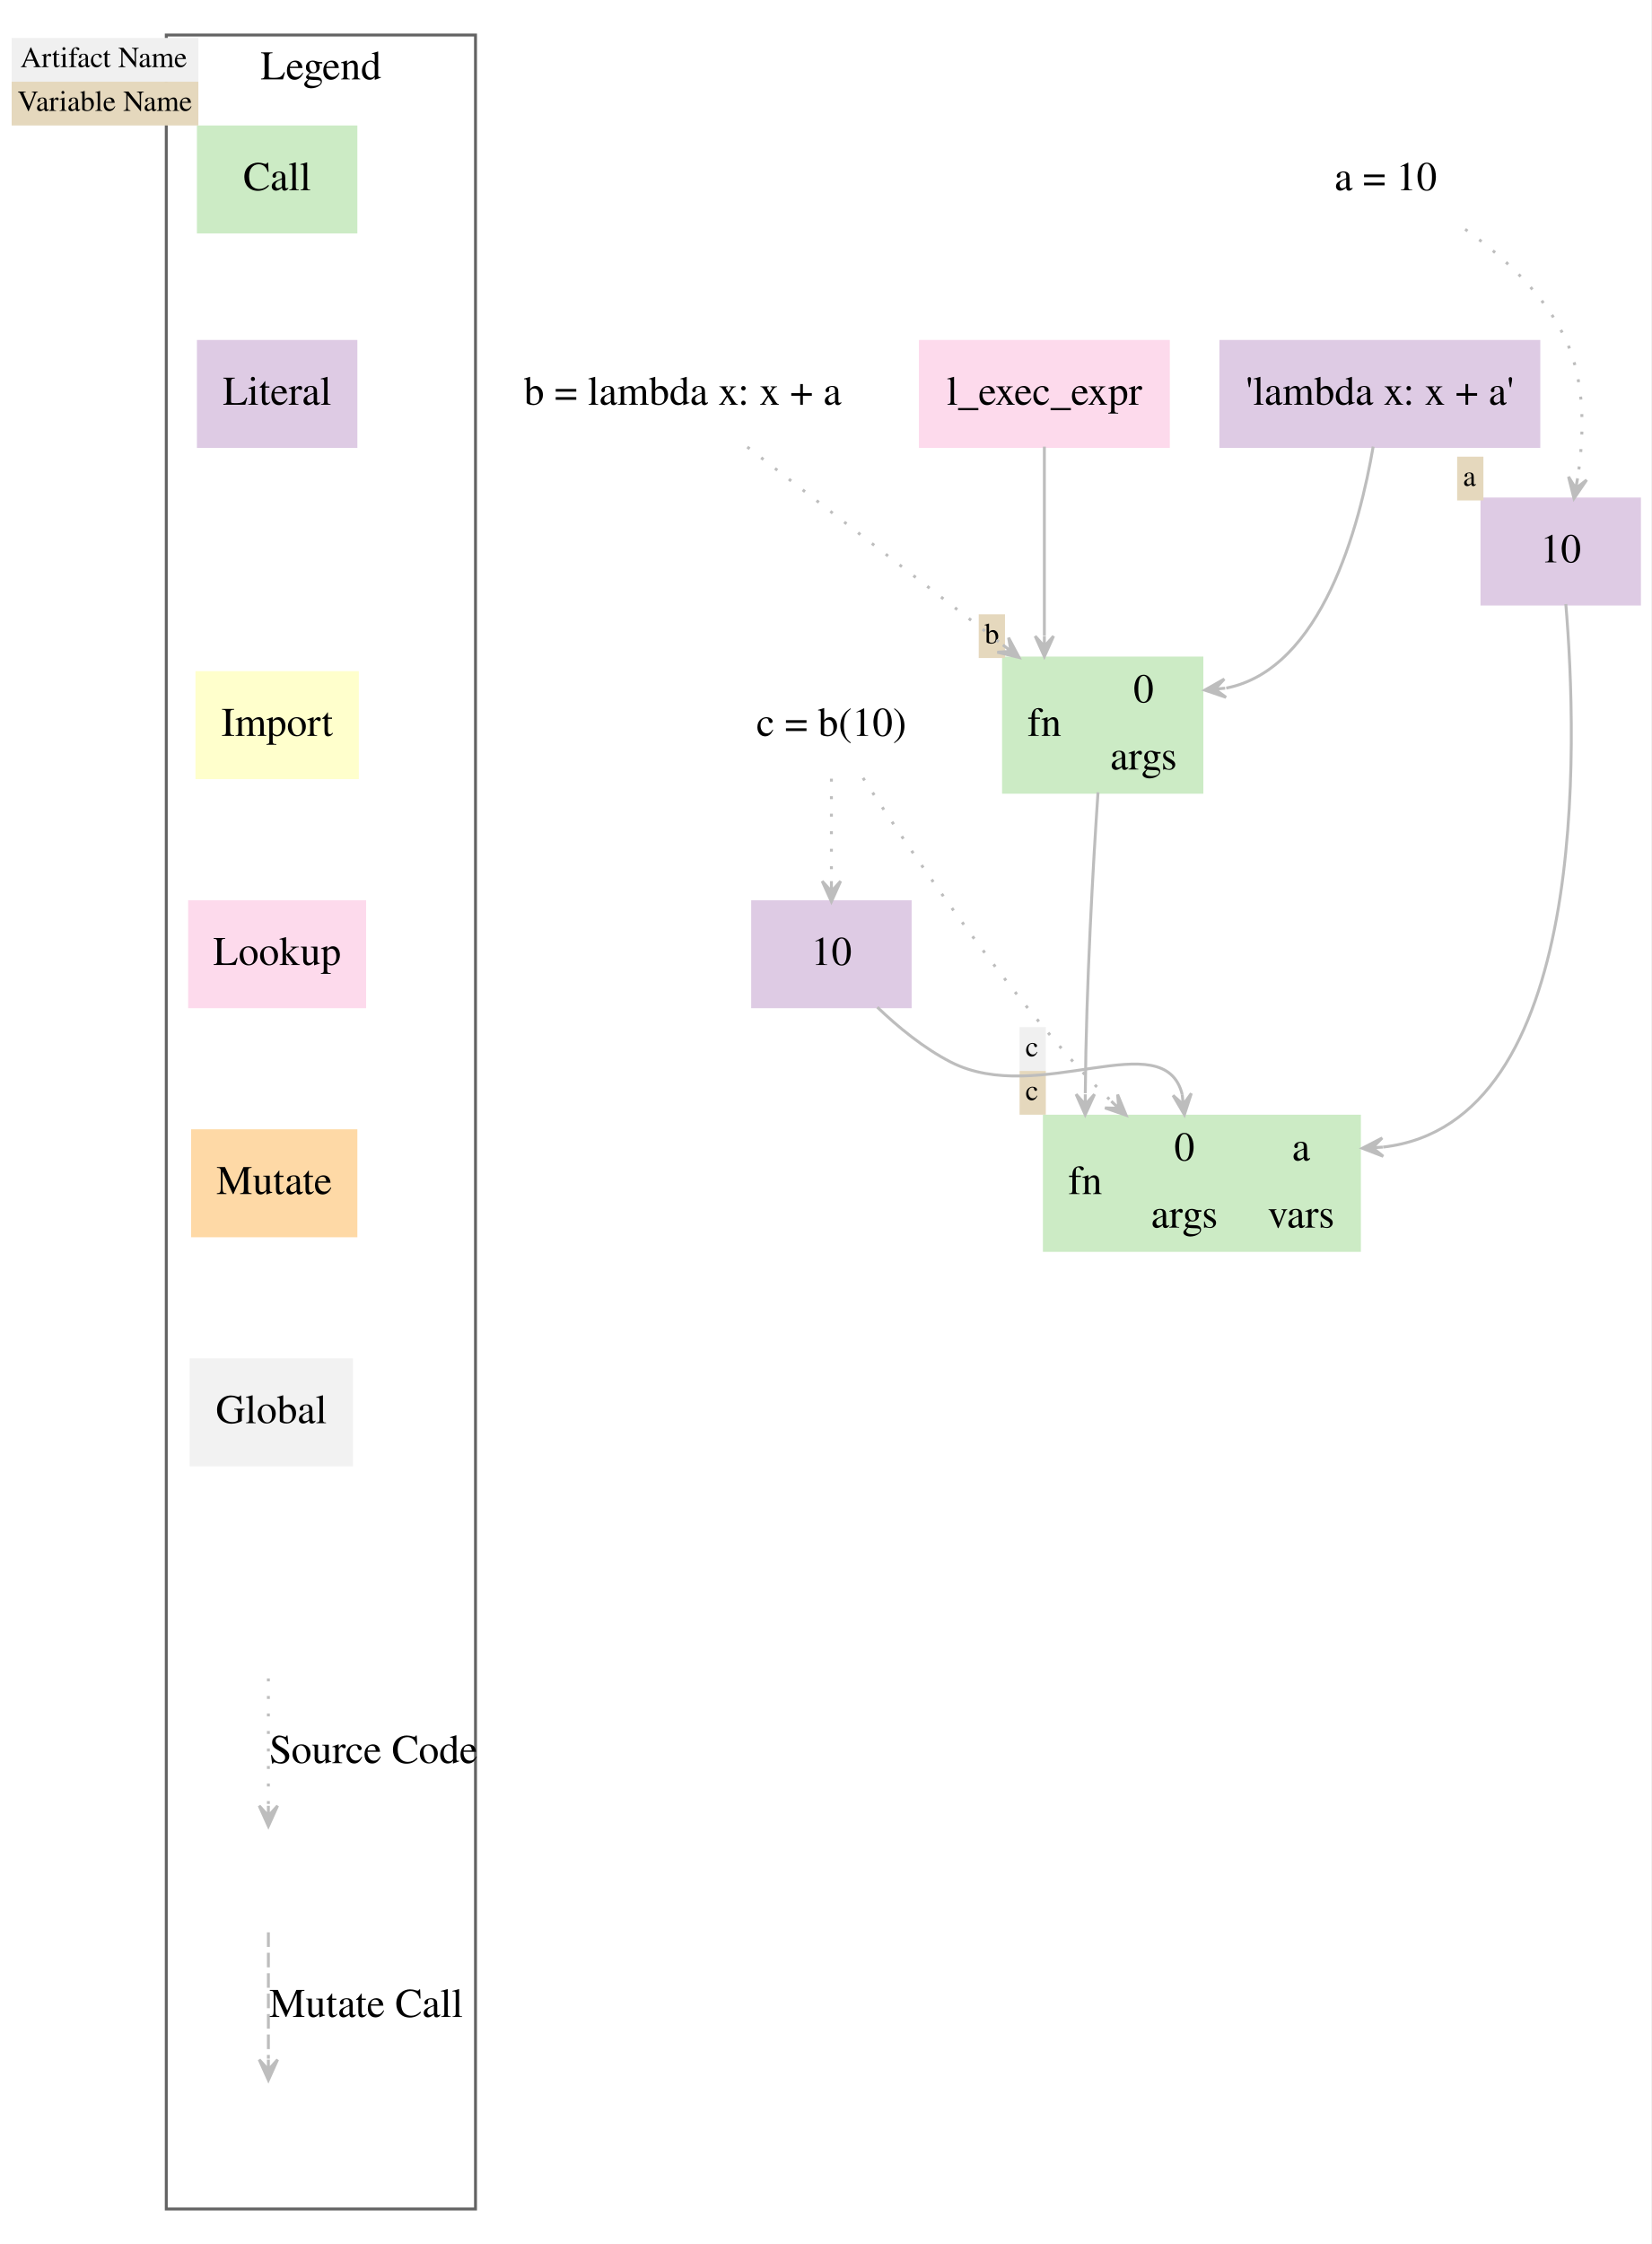
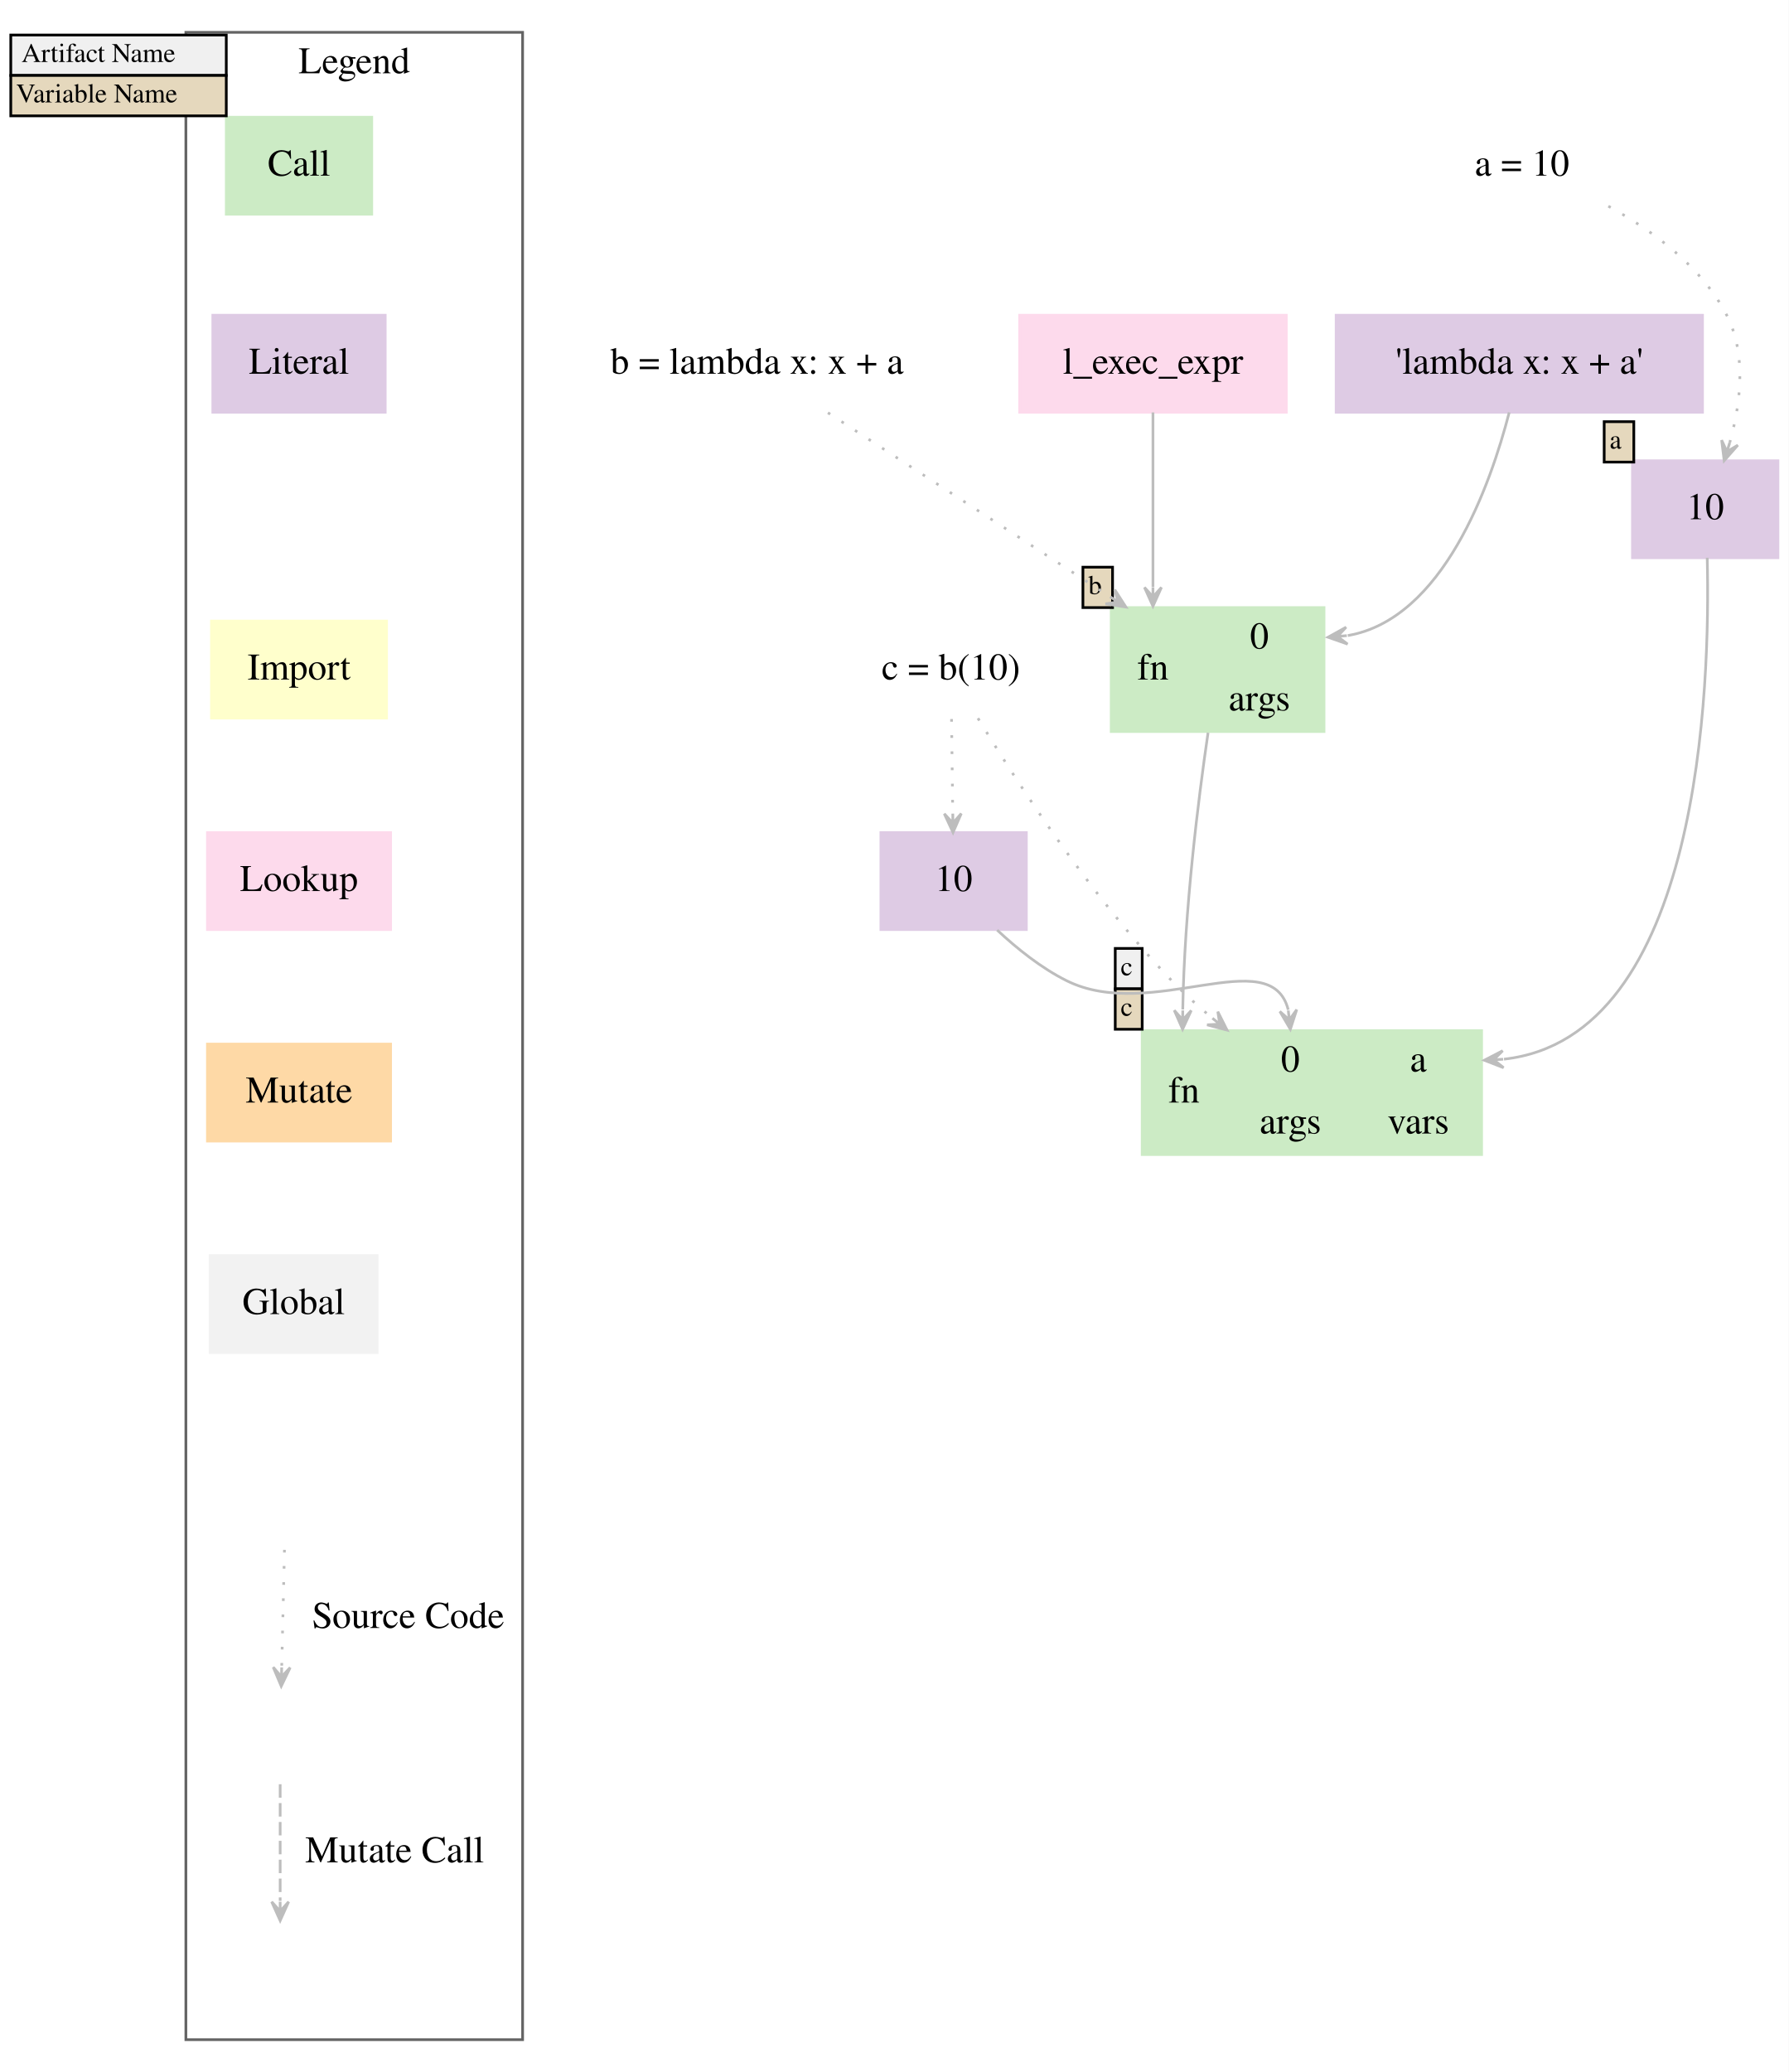
- <svg xmlns="http://www.w3.org/2000/svg" width="566pt" height="769pt" viewBox="0.00 0.00 566.00 769.00">
+ <svg xmlns="http://www.w3.org/2000/svg" width="664pt" height="769pt" viewBox="0.00 0.00 664.00 769.00">
  <g id="graph0" class="graph" transform="scale(1 1) rotate(0) translate(4 765)">
-     <polygon fill="white" stroke="transparent" points="-4,4 -4,-765 562,-765 562,4 -4,4" />
+     <polygon fill="white" stroke="transparent" points="-4,4 -4,-765 660,-765 660,4 -4,4" />
    <g id="clust1" class="cluster">
-       <polygon fill="none" stroke="#636363" points="53,-8 53,-753 159,-753 159,-8 53,-8" />
-       <text text-anchor="middle" x="106" y="-737.8" font-family="Times,serif" font-size="14.00">Legend</text>
+       <polygon fill="none" stroke="#636363" points="65,-8 65,-753 190,-753 190,-8 65,-8" />
+       <text text-anchor="middle" x="127.5" y="-737.8" font-family="Times,serif" font-size="14.00">Legend</text>
    </g>
    <g id="node1" class="node">
-       <polygon fill="#ccebc5" stroke="#ccebc5" points="64,-685.5 64,-721.5 118,-721.5 118,-685.5 64,-685.5" />
-       <text text-anchor="middle" x="91" y="-699.8" font-family="Times,serif" font-size="14.00">Call</text>
-       <polygon fill="#f0f0f0" stroke="transparent" points="0,-737 0,-752 64,-752 64,-737 0,-737" />
-       <text text-anchor="start" x="3" y="-742" font-family="Times,serif" font-size="10.00">Artifact Name</text>
-       <polygon fill="#e5d8bd" stroke="transparent" points="0,-722 0,-737 64,-737 64,-722 0,-722" />
+       <polygon fill="#ccebc5" stroke="#ccebc5" points="80,-685.5 80,-721.5 134,-721.5 134,-685.5 80,-685.5" />
+       <text text-anchor="middle" x="107" y="-699.8" font-family="Times,serif" font-size="14.00">Call</text>
+       <polygon fill="#f0f0f0" stroke="#000000" points="0,-737 0,-752 80,-752 80,-737 0,-737" />
+       <text text-anchor="start" x="4" y="-742" font-family="Times,serif" font-size="10.00">Artifact Name</text>
+       <polygon fill="#e5d8bd" stroke="#000000" points="0,-722 0,-737 80,-737 80,-722 0,-722" />
      <text text-anchor="start" x="2" y="-727" font-family="Times,serif" font-size="10.00">Variable Name</text>
    </g>
    <g id="node2" class="node">
-       <polygon fill="#decbe4" stroke="#decbe4" points="118,-648 64,-648 64,-612 118,-612 118,-648" />
-       <text text-anchor="middle" x="91" y="-626.3" font-family="Times,serif" font-size="14.00">Literal</text>
+       <polygon fill="#decbe4" stroke="#decbe4" points="139,-648 75,-648 75,-612 139,-612 139,-648" />
+       <text text-anchor="middle" x="107" y="-626.3" font-family="Times,serif" font-size="14.00">Literal</text>
    </g>
    <g id="node3" class="node">
-       <polygon fill="#ffffcc" stroke="#ffffcc" points="118.5,-534.5 63.5,-534.5 63.5,-498.5 118.5,-498.5 118.5,-534.5" />
-       <text text-anchor="middle" x="91" y="-512.8" font-family="Times,serif" font-size="14.00">Import</text>
+       <polygon fill="#ffffcc" stroke="#ffffcc" points="139.5,-534.5 74.5,-534.5 74.5,-498.5 139.5,-498.5 139.5,-534.5" />
+       <text text-anchor="middle" x="107" y="-512.8" font-family="Times,serif" font-size="14.00">Import</text>
    </g>
    <g id="node4" class="node">
-       <polygon fill="#fddaec" stroke="#fddaec" points="121,-456 61,-456 61,-420 121,-420 121,-456" />
-       <text text-anchor="middle" x="91" y="-434.3" font-family="Times,serif" font-size="14.00">Lookup</text>
+       <polygon fill="#fddaec" stroke="#fddaec" points="141,-456 73,-456 73,-420 141,-420 141,-456" />
+       <text text-anchor="middle" x="107" y="-434.3" font-family="Times,serif" font-size="14.00">Lookup</text>
    </g>
    <g id="node5" class="node">
-       <polygon fill="#fed9a6" stroke="#fed9a6" points="62,-341.5 62,-377.5 118,-377.5 118,-341.5 62,-341.5" />
-       <text text-anchor="middle" x="90" y="-355.8" font-family="Times,serif" font-size="14.00">Mutate</text>
+       <polygon fill="#fed9a6" stroke="#fed9a6" points="73,-341.5 73,-377.5 141,-377.5 141,-341.5 73,-341.5" />
+       <text text-anchor="middle" x="107" y="-355.8" font-family="Times,serif" font-size="14.00">Mutate</text>
    </g>
    <g id="node6" class="node">
-       <polygon fill="#f2f2f2" stroke="#f2f2f2" points="116.5,-299 61.5,-299 61.5,-263 116.5,-263 116.5,-299" />
-       <text text-anchor="middle" x="89" y="-277.3" font-family="Times,serif" font-size="14.00">Global</text>
+       <polygon fill="#f2f2f2" stroke="#f2f2f2" points="136,-299 74,-299 74,-263 136,-263 136,-299" />
+       <text text-anchor="middle" x="105" y="-277.3" font-family="Times,serif" font-size="14.00">Global</text>
    </g>
    <g id="edge7" class="edge">
-       <path fill="none" stroke="#bdbdbd" stroke-dasharray="1,5" d="M88,-189.8C88,-177.36 88,-160.36 88,-146.5" />
-       <polygon fill="#bdbdbd" stroke="#bdbdbd" points="88,-139.18 91.15,-146.18 88,-142.68 88,-146.18 88,-146.18 88,-146.18 88,-142.68 84.85,-146.18 88,-139.18 88,-139.18" />
-       <text text-anchor="middle" x="124" y="-160.8" font-family="Times,serif" font-size="14.00">Source Code</text>
+       <path fill="none" stroke="#bdbdbd" stroke-dasharray="1,5" d="M101.6,-189.8C101.3,-177.36 100.9,-160.36 100.58,-146.5" />
+       <polygon fill="#bdbdbd" stroke="#bdbdbd" points="100.4,-139.18 103.72,-146.1 100.49,-142.67 100.57,-146.17 100.57,-146.17 100.57,-146.17 100.49,-142.67 97.42,-146.25 100.4,-139.18 100.4,-139.18" />
+       <text text-anchor="middle" x="147.5" y="-160.8" font-family="Times,serif" font-size="14.00">Source Code</text>
    </g>
    <g id="edge8" class="edge">
-       <path fill="none" stroke="#bdbdbd" stroke-dasharray="5,2" d="M88,-102.8C88,-90.36 88,-73.36 88,-59.5" />
-       <polygon fill="#bdbdbd" stroke="#bdbdbd" points="88,-52.18 91.15,-59.18 88,-55.68 88,-59.18 88,-59.18 88,-59.18 88,-55.68 84.85,-59.18 88,-52.18 88,-52.18" />
-       <text text-anchor="middle" x="121.5" y="-73.8" font-family="Times,serif" font-size="14.00">Mutate Call</text>
+       <path fill="none" stroke="#bdbdbd" stroke-dasharray="5,2" d="M100,-102.8C100,-90.36 100,-73.36 100,-59.5" />
+       <polygon fill="#bdbdbd" stroke="#bdbdbd" points="100,-52.18 103.15,-59.18 100,-55.68 100,-59.18 100,-59.18 100,-59.18 100,-55.68 96.85,-59.18 100,-52.18 100,-52.18" />
+       <text text-anchor="middle" x="142.5" y="-73.8" font-family="Times,serif" font-size="14.00">Mutate Call</text>
    </g>
    <g id="node10" class="node">
-       <polygon fill="#decbe4" stroke="#decbe4" points="558,-594 504,-594 504,-558 558,-558 558,-594" />
-       <text text-anchor="middle" x="531" y="-572.3" font-family="Times,serif" font-size="14.00">10</text>
-       <polygon fill="#e5d8bd" stroke="transparent" points="495.5,-593.5 495.5,-608.5 504.5,-608.5 504.5,-593.5 495.5,-593.5" />
-       <text text-anchor="start" x="497.5" y="-598.5" font-family="Times,serif" font-size="10.00">a</text>
+       <polygon fill="#decbe4" stroke="#decbe4" points="656,-594 602,-594 602,-558 656,-558 656,-594" />
+       <text text-anchor="middle" x="629" y="-572.3" font-family="Times,serif" font-size="14.00">10</text>
+       <polygon fill="#e5d8bd" stroke="#000000" points="591.5,-593.5 591.5,-608.5 602.5,-608.5 602.5,-593.5 591.5,-593.5" />
+       <text text-anchor="start" x="593.5" y="-598.5" font-family="Times,serif" font-size="10.00">a</text>
    </g>
    <g id="node15" class="node">
-       <polygon fill="#ccebc5" stroke="#ccebc5" points="354,-336.5 354,-382.5 462,-382.5 462,-336.5 354,-336.5" />
-       <text text-anchor="middle" x="368" y="-355.8" font-family="Times,serif" font-size="14.00">fn</text>
-       <polyline fill="none" stroke="#ccebc5" points="382,-336.5 382,-382.5 " />
-       <text text-anchor="middle" x="402" y="-367.3" font-family="Times,serif" font-size="14.00">0</text>
-       <polyline fill="none" stroke="#ccebc5" points="382,-359.5 422,-359.5 " />
-       <text text-anchor="middle" x="402" y="-344.3" font-family="Times,serif" font-size="14.00">args</text>
-       <polyline fill="none" stroke="#ccebc5" points="422,-336.5 422,-382.5 " />
-       <text text-anchor="middle" x="442" y="-367.3" font-family="Times,serif" font-size="14.00">a</text>
-       <polyline fill="none" stroke="#ccebc5" points="422,-359.5 462,-359.5 " />
-       <text text-anchor="middle" x="442" y="-344.3" font-family="Times,serif" font-size="14.00">vars</text>
-       <polygon fill="#f0f0f0" stroke="transparent" points="345.5,-398 345.5,-413 354.5,-413 354.5,-398 345.5,-398" />
-       <text text-anchor="start" x="347.5" y="-403" font-family="Times,serif" font-size="10.00">c</text>
-       <polygon fill="#e5d8bd" stroke="transparent" points="345.5,-383 345.5,-398 354.5,-398 354.5,-383 345.5,-383" />
-       <text text-anchor="start" x="347.5" y="-388" font-family="Times,serif" font-size="10.00">c</text>
+       <polygon fill="#ccebc5" stroke="#ccebc5" points="420,-336.5 420,-382.5 546,-382.5 546,-336.5 420,-336.5" />
+       <text text-anchor="middle" x="435.5" y="-355.8" font-family="Times,serif" font-size="14.00">fn</text>
+       <polyline fill="none" stroke="#ccebc5" points="451,-336.5 451,-382.5 " />
+       <text text-anchor="middle" x="475" y="-367.3" font-family="Times,serif" font-size="14.00">0</text>
+       <polyline fill="none" stroke="#ccebc5" points="451,-359.5 499,-359.5 " />
+       <text text-anchor="middle" x="475" y="-344.3" font-family="Times,serif" font-size="14.00">args</text>
+       <polyline fill="none" stroke="#ccebc5" points="499,-336.5 499,-382.5 " />
+       <text text-anchor="middle" x="522.5" y="-367.3" font-family="Times,serif" font-size="14.00">a</text>
+       <polyline fill="none" stroke="#ccebc5" points="499,-359.5 546,-359.5 " />
+       <text text-anchor="middle" x="522.5" y="-344.3" font-family="Times,serif" font-size="14.00">vars</text>
+       <polygon fill="#f0f0f0" stroke="#000000" points="410,-398 410,-413 420,-413 420,-398 410,-398" />
+       <text text-anchor="start" x="412" y="-403" font-family="Times,serif" font-size="10.00">c</text>
+       <polygon fill="#e5d8bd" stroke="#000000" points="410,-383 410,-398 420,-398 420,-383 410,-383" />
+       <text text-anchor="start" x="412" y="-388" font-family="Times,serif" font-size="10.00">c</text>
    </g>
    <g id="edge13" class="edge">
-       <path fill="none" stroke="#bdbdbd" d="M532.75,-558C536.72,-510.62 541.13,-380.01 470.11,-371.9" />
-       <polygon fill="#bdbdbd" stroke="#bdbdbd" points="463,-371.5 470.16,-368.74 466.49,-371.69 469.99,-371.89 469.99,-371.89 469.99,-371.89 466.49,-371.69 469.81,-375.03 463,-371.5 463,-371.5" />
+       <path fill="none" stroke="#bdbdbd" d="M629.75,-558C630.91,-510.62 627.41,-380.01 554.3,-371.9" />
+       <polygon fill="#bdbdbd" stroke="#bdbdbd" points="547,-371.5 554.16,-368.73 550.49,-371.69 553.99,-371.88 553.99,-371.88 553.99,-371.88 550.49,-371.69 553.82,-375.03 547,-371.5 547,-371.5" />
    </g>
    <g id="node11" class="node">
-       <polygon fill="#fddaec" stroke="#fddaec" points="396.5,-648 311.5,-648 311.5,-612 396.5,-612 396.5,-648" />
-       <text text-anchor="middle" x="354" y="-626.3" font-family="Times,serif" font-size="14.00">l_exec_expr</text>
+       <polygon fill="#fddaec" stroke="#fddaec" points="473.5,-648 374.5,-648 374.5,-612 473.5,-612 473.5,-648" />
+       <text text-anchor="middle" x="424" y="-626.3" font-family="Times,serif" font-size="14.00">l_exec_expr</text>
    </g>
    <g id="node13" class="node">
-       <polygon fill="#ccebc5" stroke="#ccebc5" points="340,-493.5 340,-539.5 408,-539.5 408,-493.5 340,-493.5" />
-       <text text-anchor="middle" x="354" y="-512.8" font-family="Times,serif" font-size="14.00">fn</text>
-       <polyline fill="none" stroke="#ccebc5" points="368,-493.5 368,-539.5 " />
-       <text text-anchor="middle" x="388" y="-524.3" font-family="Times,serif" font-size="14.00">0</text>
-       <polyline fill="none" stroke="#ccebc5" points="368,-516.5 408,-516.5 " />
-       <text text-anchor="middle" x="388" y="-501.3" font-family="Times,serif" font-size="14.00">args</text>
-       <polygon fill="#e5d8bd" stroke="transparent" points="331.5,-539.5 331.5,-554.5 340.5,-554.5 340.5,-539.5 331.5,-539.5" />
-       <text text-anchor="start" x="333.5" y="-544.5" font-family="Times,serif" font-size="10.00">b</text>
+       <polygon fill="#ccebc5" stroke="#ccebc5" points="408.5,-493.5 408.5,-539.5 487.5,-539.5 487.5,-493.5 408.5,-493.5" />
+       <text text-anchor="middle" x="424" y="-512.8" font-family="Times,serif" font-size="14.00">fn</text>
+       <polyline fill="none" stroke="#ccebc5" points="439.5,-493.5 439.5,-539.5 " />
+       <text text-anchor="middle" x="463.5" y="-524.3" font-family="Times,serif" font-size="14.00">0</text>
+       <polyline fill="none" stroke="#ccebc5" points="439.5,-516.5 487.5,-516.5 " />
+       <text text-anchor="middle" x="463.5" y="-501.3" font-family="Times,serif" font-size="14.00">args</text>
+       <polygon fill="#e5d8bd" stroke="#000000" points="398,-539.5 398,-554.5 409,-554.5 409,-539.5 398,-539.5" />
+       <text text-anchor="start" x="400" y="-544.5" font-family="Times,serif" font-size="10.00">b</text>
    </g>
    <g id="edge9" class="edge">
-       <path fill="none" stroke="#bdbdbd" d="M354,-611.94C354,-595.7 354,-570.37 354,-547.13" />
-       <polygon fill="#bdbdbd" stroke="#bdbdbd" points="354,-540 357.15,-547 354,-543.5 354,-547 354,-547 354,-547 354,-543.5 350.85,-547 354,-540 354,-540" />
+       <path fill="none" stroke="#bdbdbd" d="M424,-611.94C424,-595.7 424,-570.37 424,-547.13" />
+       <polygon fill="#bdbdbd" stroke="#bdbdbd" points="424,-540 427.15,-547 424,-543.5 424,-547 424,-547 424,-547 424,-543.5 420.85,-547 424,-540 424,-540" />
    </g>
    <g id="node12" class="node">
-       <polygon fill="#decbe4" stroke="#decbe4" points="523.5,-648 414.5,-648 414.5,-612 523.5,-612 523.5,-648" />
-       <text text-anchor="middle" x="469" y="-626.3" font-family="Times,serif" font-size="14.00">'lambda x: x + a'</text>
+       <polygon fill="#decbe4" stroke="#decbe4" points="628,-648 492,-648 492,-612 628,-612 628,-648" />
+       <text text-anchor="middle" x="560" y="-626.3" font-family="Times,serif" font-size="14.00">'lambda x: x + a'</text>
    </g>
    <g id="edge10" class="edge">
-       <path fill="none" stroke="#bdbdbd" d="M466.71,-611.95C462.13,-585.18 449.28,-535.66 416.34,-529.2" />
-       <polygon fill="#bdbdbd" stroke="#bdbdbd" points="409,-528.5 416.27,-526.03 412.48,-528.83 415.97,-529.17 415.97,-529.17 415.97,-529.17 412.48,-528.83 415.67,-532.3 409,-528.5 409,-528.5" />
+       <path fill="none" stroke="#bdbdbd" d="M556.25,-611.95C549.3,-585.07 531.76,-535.25 496.33,-529.12" />
+       <polygon fill="#bdbdbd" stroke="#bdbdbd" points="489,-528.5 496.24,-525.95 492.49,-528.8 495.97,-529.09 495.97,-529.09 495.97,-529.09 492.49,-528.8 495.71,-532.23 489,-528.5 489,-528.5" />
    </g>
    <g id="edge11" class="edge">
-       <path fill="none" stroke="#bdbdbd" d="M372.39,-493.48C370.73,-468.84 368.32,-427.5 368.03,-390.37" />
-       <polygon fill="#bdbdbd" stroke="#bdbdbd" points="368,-383 371.18,-389.99 368.01,-386.5 368.03,-390 368.03,-390 368.03,-390 368.01,-386.5 364.88,-390.01 368,-383 368,-383" />
+       <path fill="none" stroke="#bdbdbd" d="M444.45,-493.06C440.84,-468.4 435.69,-427.37 435.06,-390.35" />
+       <polygon fill="#bdbdbd" stroke="#bdbdbd" points="435,-383 438.21,-389.97 435.03,-386.5 435.06,-390 435.06,-390 435.06,-390 435.03,-386.5 431.91,-390.03 435,-383 435,-383" />
    </g>
    <g id="node14" class="node">
-       <polygon fill="#decbe4" stroke="#decbe4" points="308,-456 254,-456 254,-420 308,-420 308,-456" />
-       <text text-anchor="middle" x="281" y="-434.3" font-family="Times,serif" font-size="14.00">10</text>
+       <polygon fill="#decbe4" stroke="#decbe4" points="377,-456 323,-456 323,-420 377,-420 377,-456" />
+       <text text-anchor="middle" x="350" y="-434.3" font-family="Times,serif" font-size="14.00">10</text>
    </g>
    <g id="edge12" class="edge">
-       <path fill="none" stroke="#bdbdbd" d="M296.74,-419.84C303.84,-413.04 312.71,-405.73 322,-401 352.07,-385.69 395.03,-414.54 401.24,-389.98" />
-       <polygon fill="#bdbdbd" stroke="#bdbdbd" points="402,-383 404.37,-390.3 401.62,-386.48 401.24,-389.96 401.24,-389.96 401.24,-389.96 401.62,-386.48 398.11,-389.62 402,-383 402,-383" />
+       <path fill="none" stroke="#bdbdbd" d="M366.17,-419.81C373.45,-413.01 382.54,-405.7 392,-401 423.3,-385.45 467.78,-415.62 474.21,-390.23" />
+       <polygon fill="#bdbdbd" stroke="#bdbdbd" points="475,-383 477.37,-390.3 474.62,-386.48 474.24,-389.96 474.24,-389.96 474.24,-389.96 474.62,-386.48 471.11,-389.62 475,-383 475,-383" />
    </g>
    <g id="node16" class="node">
-       <text text-anchor="middle" x="471" y="-699.8" font-family="Times,serif" font-size="14.00">a = 10</text>
+       <text text-anchor="middle" x="561" y="-699.8" font-family="Times,serif" font-size="14.00">a = 10</text>
    </g>
    <g id="edge14" class="edge">
-       <path fill="none" stroke="#bdbdbd" stroke-dasharray="1,5" d="M498.25,-686.43C511.37,-677.05 525.79,-663.93 533,-648 539.58,-633.46 538.99,-615.47 536.81,-601.24" />
-       <polygon fill="#bdbdbd" stroke="#bdbdbd" points="535.55,-594.18 539.88,-600.52 536.16,-597.62 536.78,-601.07 536.78,-601.07 536.78,-601.07 536.16,-597.62 533.68,-601.62 535.55,-594.18 535.55,-594.18" />
+       <path fill="none" stroke="#bdbdbd" stroke-dasharray="1,5" d="M593.05,-688.48C609.39,-679.47 627.73,-666.05 637,-648 644.45,-633.49 642.14,-615.16 638.12,-600.75" />
+       <polygon fill="#bdbdbd" stroke="#bdbdbd" points="636.05,-594.03 641.12,-599.79 637.08,-597.38 638.11,-600.72 638.11,-600.72 638.11,-600.72 637.08,-597.38 635.1,-601.65 636.05,-594.03 636.05,-594.03" />
    </g>
    <g id="node17" class="node">
-       <text text-anchor="middle" x="230" y="-626.3" font-family="Times,serif" font-size="14.00">b = lambda x: x + a</text>
+       <text text-anchor="middle" x="277" y="-626.3" font-family="Times,serif" font-size="14.00">b = lambda x: x + a</text>
    </g>
    <g id="edge16" class="edge">
-       <path fill="none" stroke="#bdbdbd" stroke-dasharray="1,5" d="M252.18,-611.82C275.53,-593.74 312.59,-565.05 339.71,-544.05" />
-       <polygon fill="#bdbdbd" stroke="#bdbdbd" points="345.33,-539.7 341.73,-546.47 342.57,-541.84 339.8,-543.98 339.8,-543.98 339.8,-543.98 342.57,-541.84 337.87,-541.49 345.33,-539.7 345.33,-539.7" />
+       <path fill="none" stroke="#bdbdbd" stroke-dasharray="1,5" d="M303.34,-611.82C331.3,-593.59 375.81,-564.57 408.08,-543.53" />
+       <polygon fill="#bdbdbd" stroke="#bdbdbd" points="413.96,-539.7 409.81,-546.16 411.03,-541.61 408.09,-543.52 408.09,-543.52 408.09,-543.52 411.03,-541.61 406.37,-540.88 413.96,-539.7 413.96,-539.7" />
    </g>
    <g id="node18" class="node">
-       <text text-anchor="middle" x="281" y="-512.8" font-family="Times,serif" font-size="14.00">c = b(10)</text>
+       <text text-anchor="middle" x="349" y="-512.8" font-family="Times,serif" font-size="14.00">c = b(10)</text>
    </g>
    <g id="edge18" class="edge">
-       <path fill="none" stroke="#bdbdbd" stroke-dasharray="1,5" d="M281,-498.14C281,-487.8 281,-474.52 281,-463.16" />
-       <polygon fill="#bdbdbd" stroke="#bdbdbd" points="281,-456.03 284.15,-463.03 281,-459.53 281,-463.03 281,-463.03 281,-463.03 281,-459.53 277.85,-463.03 281,-456.03 281,-456.03" />
+       <path fill="none" stroke="#bdbdbd" stroke-dasharray="1,5" d="M349.23,-498.14C349.36,-487.8 349.54,-474.52 349.68,-463.16" />
+       <polygon fill="#bdbdbd" stroke="#bdbdbd" points="349.78,-456.03 352.84,-463.07 349.73,-459.53 349.69,-463.03 349.69,-463.03 349.69,-463.03 349.73,-459.53 346.54,-462.99 349.78,-456.03 349.78,-456.03" />
    </g>
    <g id="edge19" class="edge">
-       <path fill="none" stroke="#bdbdbd" stroke-dasharray="1,5" d="M291.84,-498.4C306.82,-475.3 335.28,-433.29 364,-401 367.97,-396.54 372.37,-392.04 376.82,-387.74" />
-       <polygon fill="#bdbdbd" stroke="#bdbdbd" points="382.03,-382.81 379.11,-389.91 379.49,-385.21 376.95,-387.62 376.95,-387.62 376.95,-387.62 379.49,-385.21 374.78,-385.33 382.03,-382.81 382.03,-382.81" />
+       <path fill="none" stroke="#bdbdbd" stroke-dasharray="1,5" d="M359.04,-498.43C373.3,-475 401.02,-432.21 431,-401 435.54,-396.27 440.65,-391.63 445.85,-387.28" />
+       <polygon fill="#bdbdbd" stroke="#bdbdbd" points="451.51,-382.68 448.07,-389.54 448.79,-384.89 446.08,-387.1 446.08,-387.1 446.08,-387.1 448.79,-384.89 444.09,-384.65 451.51,-382.68 451.51,-382.68" />
    </g>
  </g>
</svg>
